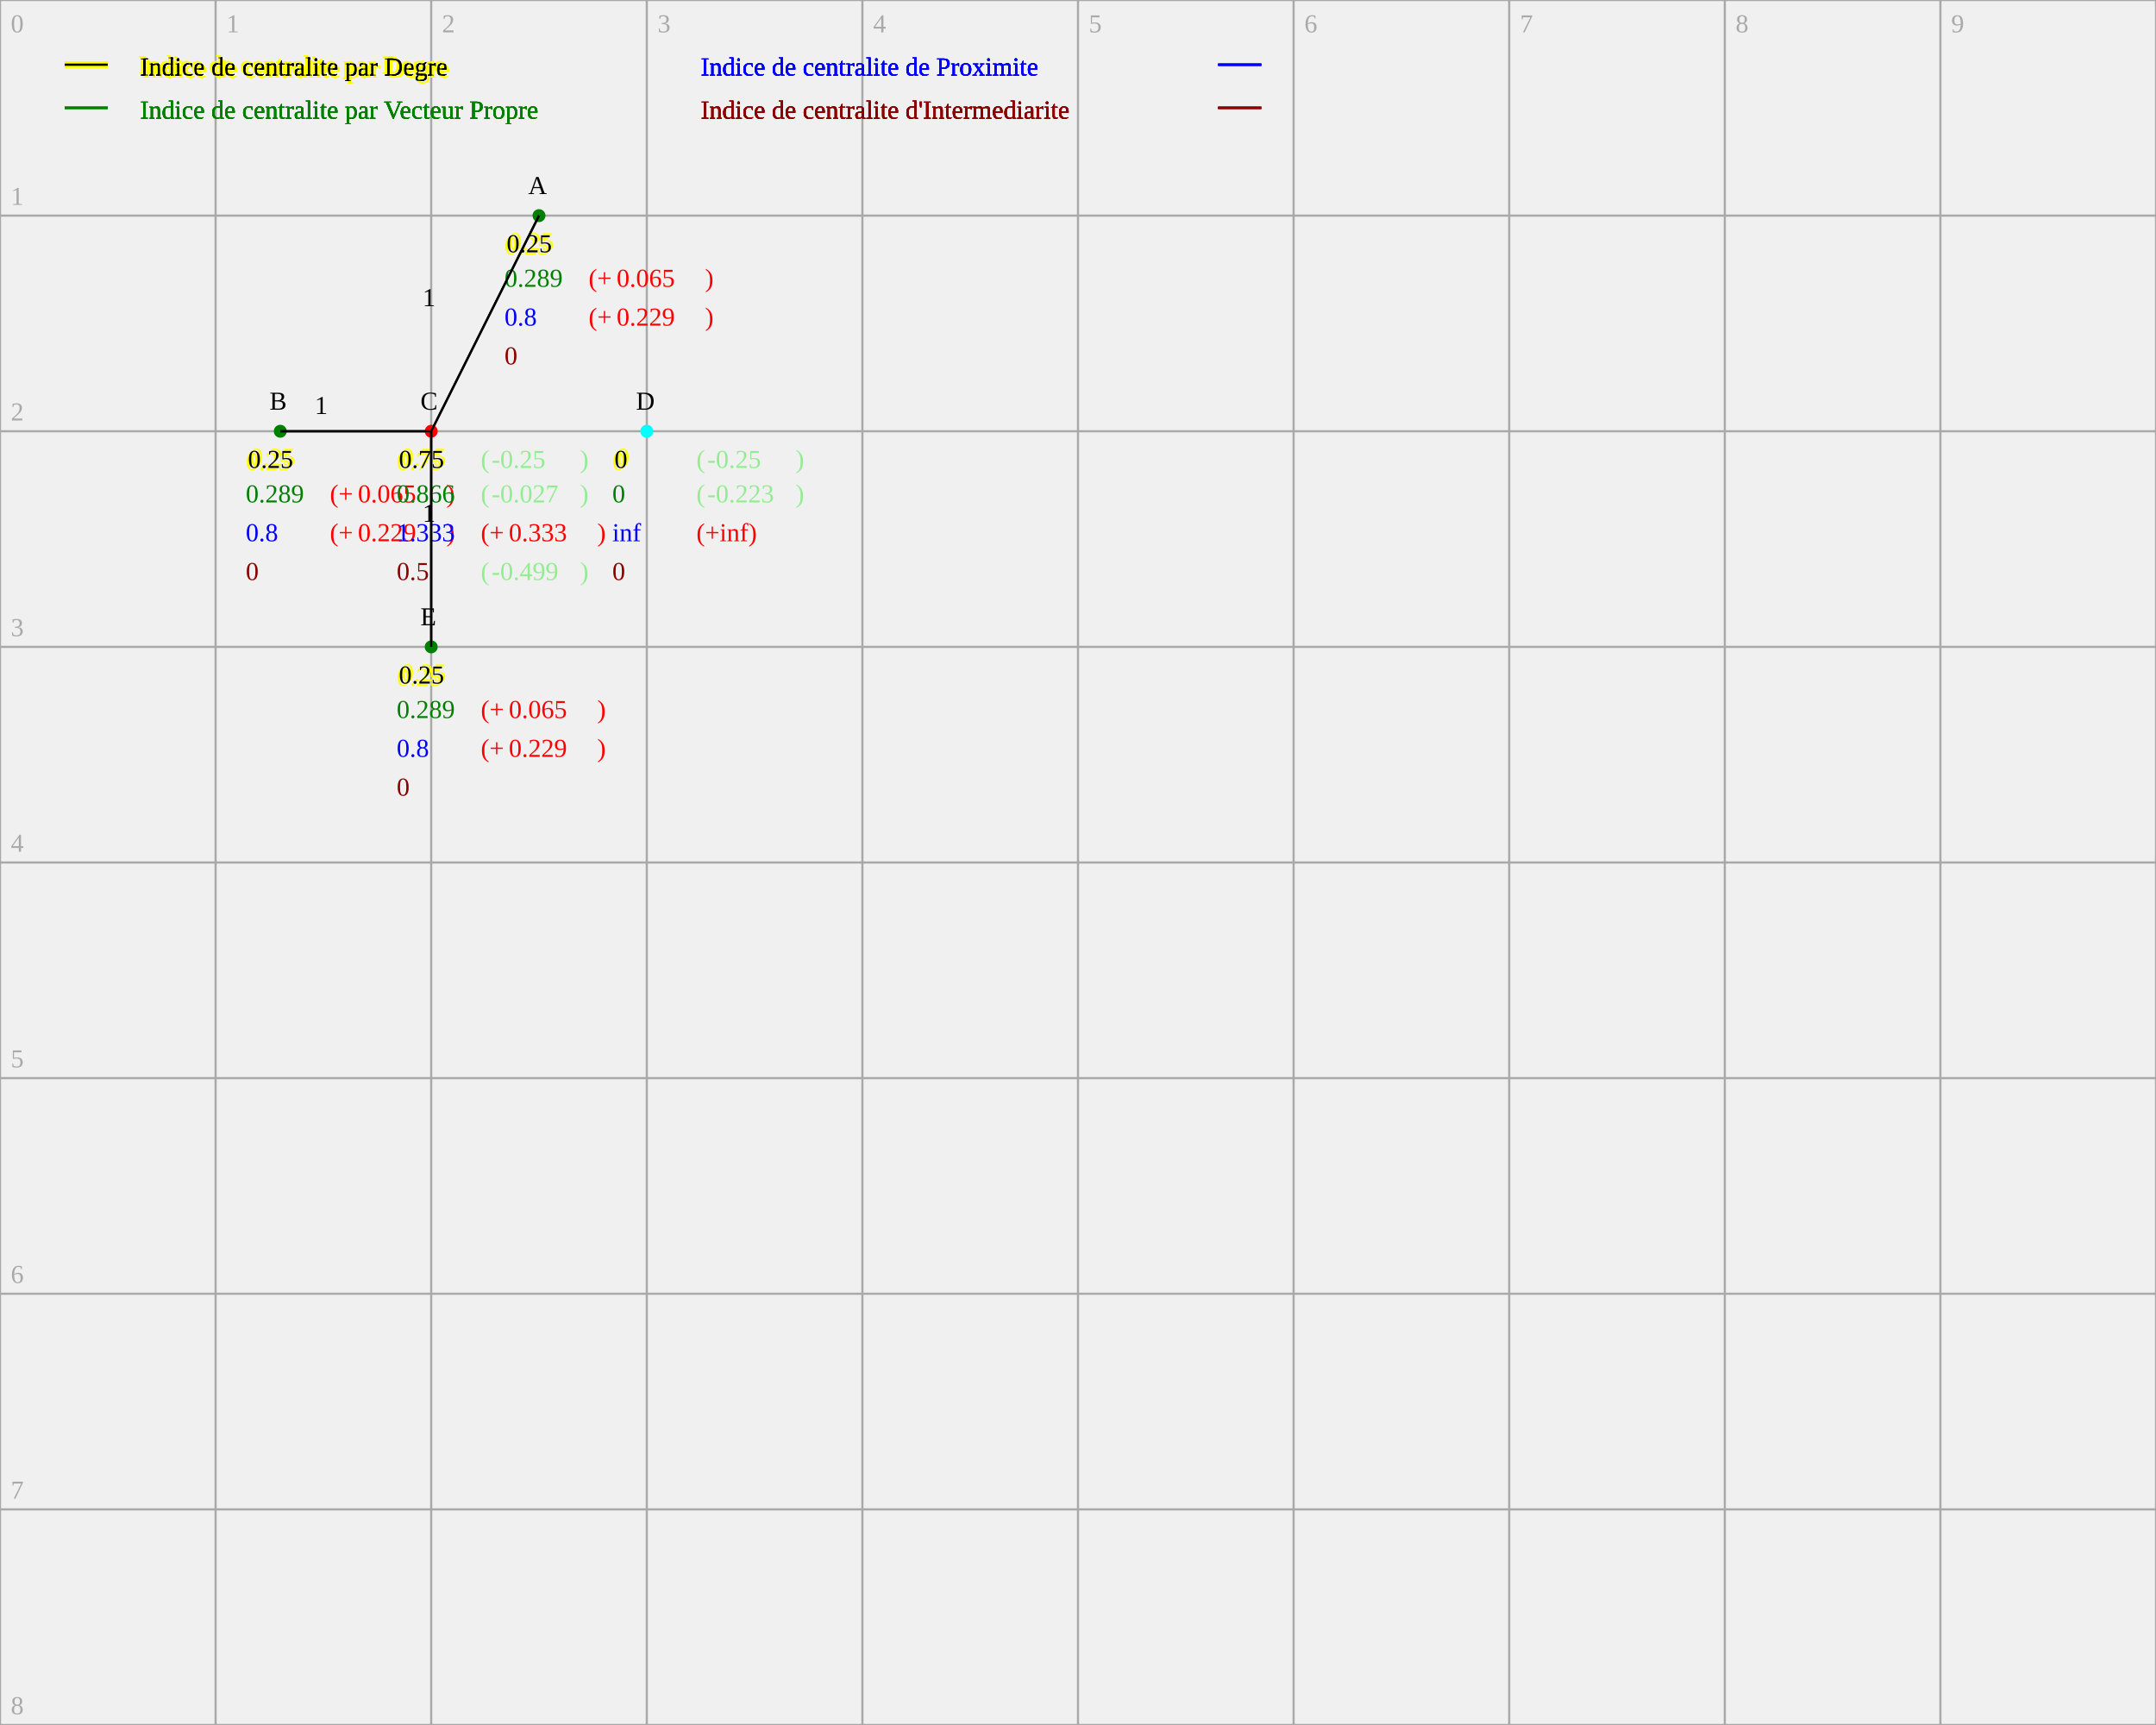
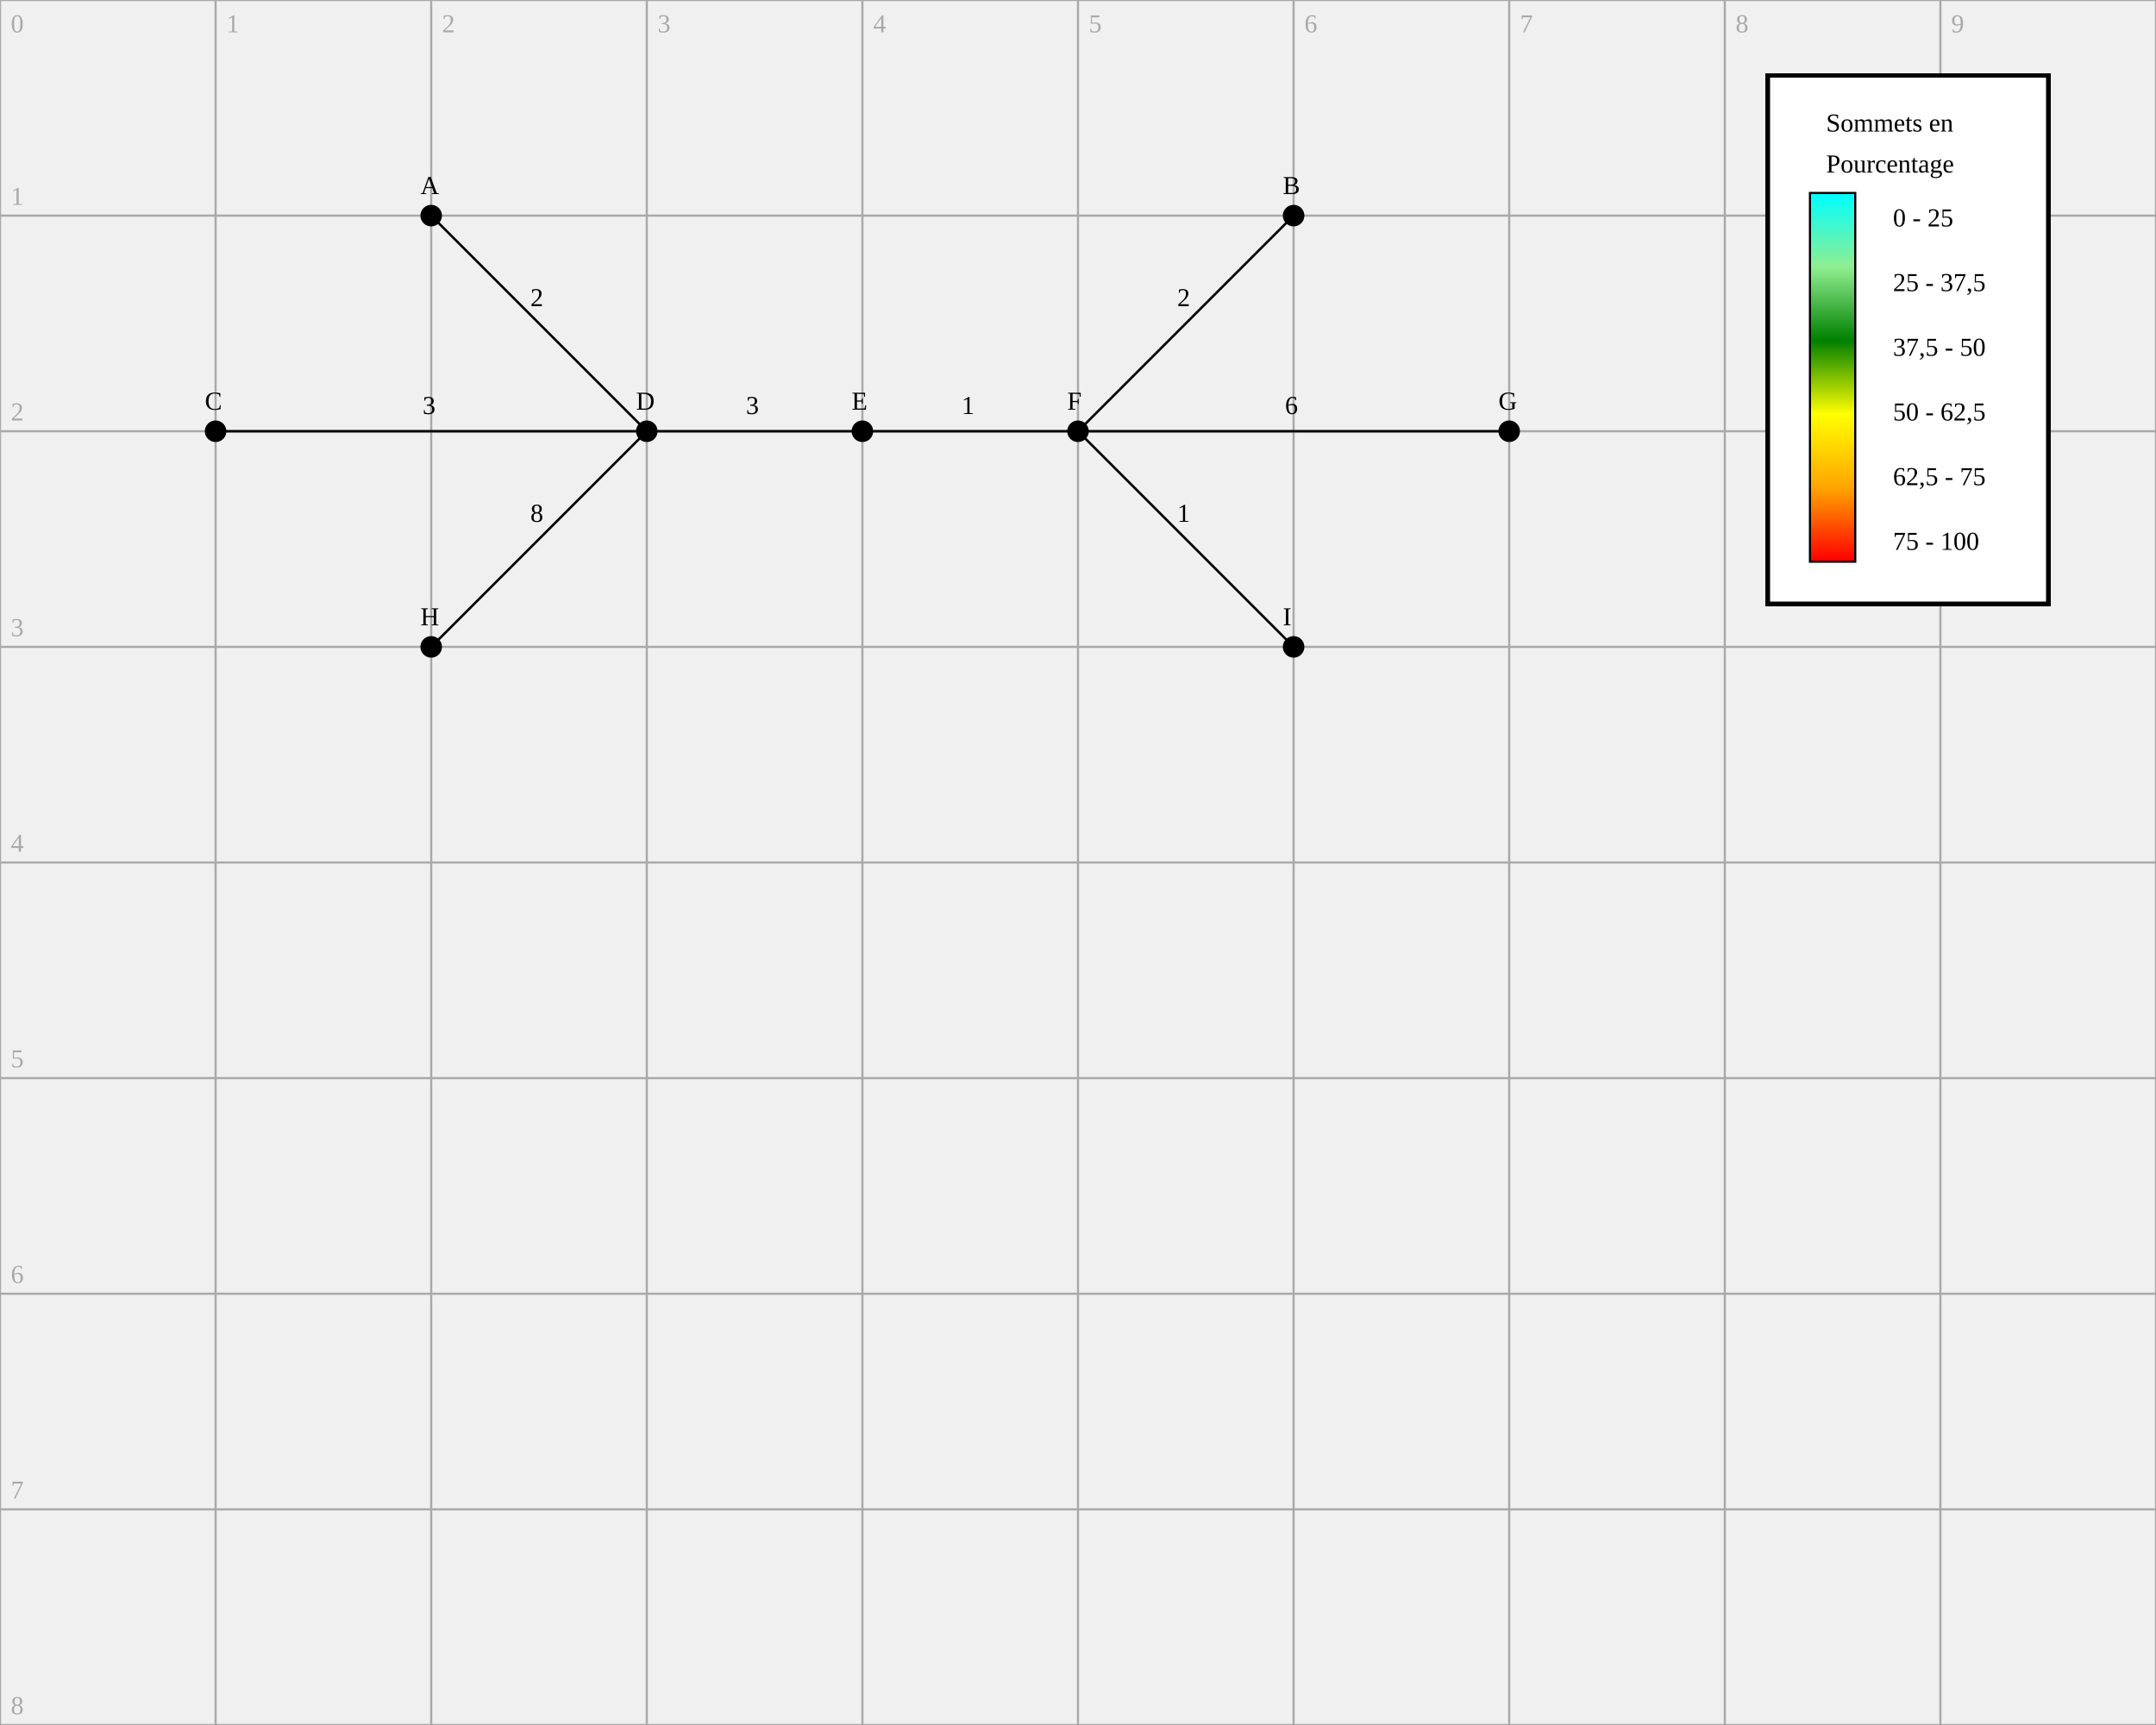
<svg xmlns="http://www.w3.org/2000/svg" version="1.1" width="1000" height="800">
  <line x1="0" y1="0" x2="1000" y2="0" stroke="darkgrey" />
  <text x="5" y="-5" fill="darkgrey">0</text>
  <line x1="0" y1="100" x2="1000" y2="100" stroke="darkgrey" />
  <text x="5" y="95" fill="darkgrey">1</text>
  <line x1="0" y1="200" x2="1000" y2="200" stroke="darkgrey" />
  <text x="5" y="195" fill="darkgrey">2</text>
  <line x1="0" y1="300" x2="1000" y2="300" stroke="darkgrey" />
  <text x="5" y="295" fill="darkgrey">3</text>
  <line x1="0" y1="400" x2="1000" y2="400" stroke="darkgrey" />
  <text x="5" y="395" fill="darkgrey">4</text>
  <line x1="0" y1="500" x2="1000" y2="500" stroke="darkgrey" />
  <text x="5" y="495" fill="darkgrey">5</text>
  <line x1="0" y1="600" x2="1000" y2="600" stroke="darkgrey" />
  <text x="5" y="595" fill="darkgrey">6</text>
  <line x1="0" y1="700" x2="1000" y2="700" stroke="darkgrey" />
  <text x="5" y="695" fill="darkgrey">7</text>
  <line x1="0" y1="800" x2="1000" y2="800" stroke="darkgrey" />
  <text x="5" y="795" fill="darkgrey">8</text>
  <line x1="0" y1="0" x2="0" y2="800" stroke="darkgrey" />
  <text x="5" y="15" fill="darkgrey">0</text>
  <line x1="100" y1="0" x2="100" y2="800" stroke="darkgrey" />
  <text x="105" y="15" fill="darkgrey">1</text>
  <line x1="200" y1="0" x2="200" y2="800" stroke="darkgrey" />
  <text x="205" y="15" fill="darkgrey">2</text>
  <line x1="300" y1="0" x2="300" y2="800" stroke="darkgrey" />
  <text x="305" y="15" fill="darkgrey">3</text>
  <line x1="400" y1="0" x2="400" y2="800" stroke="darkgrey" />
  <text x="405" y="15" fill="darkgrey">4</text>
  <line x1="500" y1="0" x2="500" y2="800" stroke="darkgrey" />
  <text x="505" y="15" fill="darkgrey">5</text>
  <line x1="600" y1="0" x2="600" y2="800" stroke="darkgrey" />
  <text x="605" y="15" fill="darkgrey">6</text>
  <line x1="700" y1="0" x2="700" y2="800" stroke="darkgrey" />
  <text x="705" y="15" fill="darkgrey">7</text>
  <line x1="800" y1="0" x2="800" y2="800" stroke="darkgrey" />
  <text x="805" y="15" fill="darkgrey">8</text>
  <line x1="900" y1="0" x2="900" y2="800" stroke="darkgrey" />
  <text x="905" y="15" fill="darkgrey">9</text>
  <line x1="1000" y1="0" x2="1000" y2="800" stroke="darkgrey" />
  <text x="1005" y="15" fill="darkgrey">10</text>
-   <circle cx="250" cy="100" r="3" fill="green" />
-   <text x="245" y="90" fill="black">A</text>
-   <text x="236" y="116" fill="yellow">0.25</text>
-   <text x="234" y="118" fill="yellow">0.25</text>
-   <text x="235" y="117" fill="black">0.25</text>
-   <line x1="30" y1="31" x2="50" y2="31" stroke="yellow" />
-   <line x1="30" y1="29" x2="50" y2="29" stroke="yellow" />
-   <line x1="30" y1="30" x2="50" y2="30" stroke="black" />
-   <text x="66" y="36" fill="yellow">Indice de centralite par Degre</text>
-   <text x="64" y="34" fill="yellow">Indice de centralite par Degre</text>
-   <text x="65" y="35" fill="black">Indice de centralite par Degre</text>
-   <text x="273" y="133" fill="red">(</text>
-   <text x="277" y="133" fill="red">+</text>
-   <text x="327" y="133" fill="red">)</text>
-   <text x="286" y="133" fill="red">0.065</text>
-   <text x="234" y="133" fill="green">0.289</text>
-   <line x1="30" y1="50" x2="50" y2="50" stroke="green" />
-   <text x="65" y="55" fill="green">Indice de centralite par Vecteur Propre</text>
-   <text x="273" y="151" fill="red">(</text>
-   <text x="277" y="151" fill="red">+</text>
-   <text x="327" y="151" fill="red">)</text>
-   <text x="286" y="151" fill="red">0.229</text>
-   <text x="234" y="151" fill="blue">0.8</text>
-   <line x1="565" y1="30" x2="585" y2="30" stroke="blue" />
-   <text x="325" y="35" fill="blue">Indice de centralite de Proximite</text>
-   <text x="234" y="169" fill="darkred">0</text>
-   <line x1="565" y1="50" x2="585" y2="50" stroke="darkred" />
-   <text x="325" y="55" fill="darkred">Indice de centralite d'Intermediarite</text>
-   <line x1="250" y1="100" x2="200" y2="200" stroke="black" />
-   <text x="196" y="142" fill="black">1</text>
-   <circle cx="130" cy="200" r="3" fill="green" />
-   <text x="125" y="190" fill="black">B</text>
-   <text x="116" y="216" fill="yellow">0.25</text>
-   <text x="114" y="218" fill="yellow">0.25</text>
-   <text x="115" y="217" fill="black">0.25</text>
-   <line x1="30" y1="31" x2="50" y2="31" stroke="yellow" />
-   <line x1="30" y1="29" x2="50" y2="29" stroke="yellow" />
-   <line x1="30" y1="30" x2="50" y2="30" stroke="black" />
-   <text x="66" y="36" fill="yellow">Indice de centralite par Degre</text>
-   <text x="64" y="34" fill="yellow">Indice de centralite par Degre</text>
-   <text x="65" y="35" fill="black">Indice de centralite par Degre</text>
-   <text x="153" y="233" fill="red">(</text>
-   <text x="157" y="233" fill="red">+</text>
-   <text x="207" y="233" fill="red">)</text>
-   <text x="166" y="233" fill="red">0.065</text>
-   <text x="114" y="233" fill="green">0.289</text>
-   <line x1="30" y1="50" x2="50" y2="50" stroke="green" />
-   <text x="65" y="55" fill="green">Indice de centralite par Vecteur Propre</text>
-   <text x="153" y="251" fill="red">(</text>
-   <text x="157" y="251" fill="red">+</text>
-   <text x="207" y="251" fill="red">)</text>
-   <text x="166" y="251" fill="red">0.229</text>
-   <text x="114" y="251" fill="blue">0.8</text>
-   <line x1="565" y1="30" x2="585" y2="30" stroke="blue" />
-   <text x="325" y="35" fill="blue">Indice de centralite de Proximite</text>
-   <text x="114" y="269" fill="darkred">0</text>
-   <line x1="565" y1="50" x2="585" y2="50" stroke="darkred" />
-   <text x="325" y="55" fill="darkred">Indice de centralite d'Intermediarite</text>
-   <line x1="130" y1="200" x2="200" y2="200" stroke="black" />
-   <text x="146" y="192" fill="black">1</text>
-   <circle cx="200" cy="200" r="3" fill="red" />
-   <text x="195" y="190" fill="black">C</text>
-   <text x="223" y="217" fill="lightgreen">(</text>
-   <text x="269" y="217" fill="lightgreen">)</text>
-   <text x="228" y="217" fill="lightgreen">-0.25</text>
-   <text x="186" y="216" fill="yellow">0.75</text>
-   <text x="184" y="218" fill="yellow">0.75</text>
-   <text x="185" y="217" fill="black">0.75</text>
-   <line x1="30" y1="31" x2="50" y2="31" stroke="yellow" />
-   <line x1="30" y1="29" x2="50" y2="29" stroke="yellow" />
-   <line x1="30" y1="30" x2="50" y2="30" stroke="black" />
-   <text x="66" y="36" fill="yellow">Indice de centralite par Degre</text>
-   <text x="64" y="34" fill="yellow">Indice de centralite par Degre</text>
-   <text x="65" y="35" fill="black">Indice de centralite par Degre</text>
-   <text x="223" y="233" fill="lightgreen">(</text>
-   <text x="269" y="233" fill="lightgreen">)</text>
-   <text x="228" y="233" fill="lightgreen">-0.027</text>
-   <text x="184" y="233" fill="green">0.866</text>
-   <line x1="30" y1="50" x2="50" y2="50" stroke="green" />
-   <text x="65" y="55" fill="green">Indice de centralite par Vecteur Propre</text>
-   <text x="223" y="251" fill="red">(</text>
-   <text x="227" y="251" fill="red">+</text>
-   <text x="277" y="251" fill="red">)</text>
-   <text x="236" y="251" fill="red">0.333</text>
-   <text x="184" y="251" fill="blue">1.333</text>
-   <line x1="565" y1="30" x2="585" y2="30" stroke="blue" />
-   <text x="325" y="35" fill="blue">Indice de centralite de Proximite</text>
-   <text x="223" y="269" fill="lightgreen">(</text>
-   <text x="269" y="269" fill="lightgreen">)</text>
-   <text x="228" y="269" fill="lightgreen">-0.499</text>
-   <text x="184" y="269" fill="darkred">0.5</text>
-   <line x1="565" y1="50" x2="585" y2="50" stroke="darkred" />
-   <text x="325" y="55" fill="darkred">Indice de centralite d'Intermediarite</text>
-   <line x1="200" y1="200" x2="250" y2="100" stroke="black" />
-   <line x1="200" y1="200" x2="130" y2="200" stroke="black" />
-   <line x1="200" y1="200" x2="200" y2="300" stroke="black" />
-   <text x="196" y="242" fill="black">1</text>
-   <circle cx="300" cy="200" r="3" fill="cyan" />
+   <polygon points=" 820,35 820,280 950,280 950,35" style="fill:white;stroke:black;stroke-width:2" />
+   <text x="847" y="61" fill="black">Sommets en</text>
+   <text x="847" y="80" fill="black">Pourcentage</text>
+   <circle cx="850" cy="100" r="8" fill="cyan" />
+   <circle cx="850" cy="130" r="8" fill="lightgreen" />
+   <circle cx="850" cy="160" r="8" fill="green" />
+   <circle cx="850" cy="190" r="8" fill="yellow" />
+   <circle cx="850" cy="220" r="8" fill="orange" />
+   <circle cx="850" cy="250" r="8" fill="red" />
+   <text x="878" y="105" fill="black">0 - 25</text>
+   <text x="878" y="135" fill="black">25 - 37,5</text>
+   <text x="878" y="165" fill="black">37,5 - 50</text>
+   <text x="878" y="195" fill="black">50 - 62,5</text>
+   <text x="878" y="225" fill="black">62,5 - 75</text>
+   <text x="878" y="255" fill="black">75 - 100</text>
+   <polygon points=" 840,90 840,260 860,260 860,90" style="fill:url(#redrect);stroke:black;stroke-width:2" />
+   <polygon points=" 840,90 840,130 860,130 860,90" style="fill:url(#bluerect)" />
+   <polygon points=" 840,129 840,148 860,148 860,129" style="fill:url(#greenrect)" />
+   <polygon points=" 840,190 840,214 860,214 860,190" style="fill:yellow" />
+   <polygon points=" 840,147 840,191 860,191 860,147" style="fill:url(#yellowrect)" />
+   <polygon points=" 840,213 840,260 860,260 860,213" style="fill:url(#redrect)" />
+   <polygon points=" 840,90 840,260 860,260 860,90" style="fill:url(#testrect)" />
+   <circle cx="200" cy="100" r="5" fill="black" />
+   <text x="195" y="90" fill="black">A</text>
+   <line x1="200" y1="100" x2="300" y2="200" stroke="black" />
+   <text x="246" y="142" fill="black">2</text>
+   <polygon points=" 820,35 820,280 950,280 950,35" style="fill:white;stroke:black;stroke-width:2" />
+   <text x="847" y="61" fill="black">Sommets en</text>
+   <text x="847" y="80" fill="black">Pourcentage</text>
+   <circle cx="850" cy="100" r="8" fill="cyan" />
+   <circle cx="850" cy="130" r="8" fill="lightgreen" />
+   <circle cx="850" cy="160" r="8" fill="green" />
+   <circle cx="850" cy="190" r="8" fill="yellow" />
+   <circle cx="850" cy="220" r="8" fill="orange" />
+   <circle cx="850" cy="250" r="8" fill="red" />
+   <text x="878" y="105" fill="black">0 - 25</text>
+   <text x="878" y="135" fill="black">25 - 37,5</text>
+   <text x="878" y="165" fill="black">37,5 - 50</text>
+   <text x="878" y="195" fill="black">50 - 62,5</text>
+   <text x="878" y="225" fill="black">62,5 - 75</text>
+   <text x="878" y="255" fill="black">75 - 100</text>
+   <polygon points=" 840,90 840,260 860,260 860,90" style="fill:url(#redrect);stroke:black;stroke-width:2" />
+   <polygon points=" 840,90 840,130 860,130 860,90" style="fill:url(#bluerect)" />
+   <polygon points=" 840,129 840,148 860,148 860,129" style="fill:url(#greenrect)" />
+   <polygon points=" 840,190 840,214 860,214 860,190" style="fill:yellow" />
+   <polygon points=" 840,147 840,191 860,191 860,147" style="fill:url(#yellowrect)" />
+   <polygon points=" 840,213 840,260 860,260 860,213" style="fill:url(#redrect)" />
+   <polygon points=" 840,90 840,260 860,260 860,90" style="fill:url(#testrect)" />
+   <circle cx="600" cy="100" r="5" fill="black" />
+   <text x="595" y="90" fill="black">B</text>
+   <line x1="600" y1="100" x2="500" y2="200" stroke="black" />
+   <text x="546" y="142" fill="black">2</text>
+   <polygon points=" 820,35 820,280 950,280 950,35" style="fill:white;stroke:black;stroke-width:2" />
+   <text x="847" y="61" fill="black">Sommets en</text>
+   <text x="847" y="80" fill="black">Pourcentage</text>
+   <circle cx="850" cy="100" r="8" fill="cyan" />
+   <circle cx="850" cy="130" r="8" fill="lightgreen" />
+   <circle cx="850" cy="160" r="8" fill="green" />
+   <circle cx="850" cy="190" r="8" fill="yellow" />
+   <circle cx="850" cy="220" r="8" fill="orange" />
+   <circle cx="850" cy="250" r="8" fill="red" />
+   <text x="878" y="105" fill="black">0 - 25</text>
+   <text x="878" y="135" fill="black">25 - 37,5</text>
+   <text x="878" y="165" fill="black">37,5 - 50</text>
+   <text x="878" y="195" fill="black">50 - 62,5</text>
+   <text x="878" y="225" fill="black">62,5 - 75</text>
+   <text x="878" y="255" fill="black">75 - 100</text>
+   <polygon points=" 840,90 840,260 860,260 860,90" style="fill:url(#redrect);stroke:black;stroke-width:2" />
+   <polygon points=" 840,90 840,130 860,130 860,90" style="fill:url(#bluerect)" />
+   <polygon points=" 840,129 840,148 860,148 860,129" style="fill:url(#greenrect)" />
+   <polygon points=" 840,190 840,214 860,214 860,190" style="fill:yellow" />
+   <polygon points=" 840,147 840,191 860,191 860,147" style="fill:url(#yellowrect)" />
+   <polygon points=" 840,213 840,260 860,260 860,213" style="fill:url(#redrect)" />
+   <polygon points=" 840,90 840,260 860,260 860,90" style="fill:url(#testrect)" />
+   <circle cx="100" cy="200" r="5" fill="black" />
+   <text x="95" y="190" fill="black">C</text>
+   <line x1="100" y1="200" x2="300" y2="200" stroke="black" />
+   <text x="196" y="192" fill="black">3</text>
+   <polygon points=" 820,35 820,280 950,280 950,35" style="fill:white;stroke:black;stroke-width:2" />
+   <text x="847" y="61" fill="black">Sommets en</text>
+   <text x="847" y="80" fill="black">Pourcentage</text>
+   <circle cx="850" cy="100" r="8" fill="cyan" />
+   <circle cx="850" cy="130" r="8" fill="lightgreen" />
+   <circle cx="850" cy="160" r="8" fill="green" />
+   <circle cx="850" cy="190" r="8" fill="yellow" />
+   <circle cx="850" cy="220" r="8" fill="orange" />
+   <circle cx="850" cy="250" r="8" fill="red" />
+   <text x="878" y="105" fill="black">0 - 25</text>
+   <text x="878" y="135" fill="black">25 - 37,5</text>
+   <text x="878" y="165" fill="black">37,5 - 50</text>
+   <text x="878" y="195" fill="black">50 - 62,5</text>
+   <text x="878" y="225" fill="black">62,5 - 75</text>
+   <text x="878" y="255" fill="black">75 - 100</text>
+   <polygon points=" 840,90 840,260 860,260 860,90" style="fill:url(#redrect);stroke:black;stroke-width:2" />
+   <polygon points=" 840,90 840,130 860,130 860,90" style="fill:url(#bluerect)" />
+   <polygon points=" 840,129 840,148 860,148 860,129" style="fill:url(#greenrect)" />
+   <polygon points=" 840,190 840,214 860,214 860,190" style="fill:yellow" />
+   <polygon points=" 840,147 840,191 860,191 860,147" style="fill:url(#yellowrect)" />
+   <polygon points=" 840,213 840,260 860,260 860,213" style="fill:url(#redrect)" />
+   <polygon points=" 840,90 840,260 860,260 860,90" style="fill:url(#testrect)" />
+   <circle cx="300" cy="200" r="5" fill="black" />
  <text x="295" y="190" fill="black">D</text>
-   <text x="323" y="217" fill="lightgreen">(</text>
-   <text x="369" y="217" fill="lightgreen">)</text>
-   <text x="328" y="217" fill="lightgreen">-0.25</text>
-   <text x="286" y="216" fill="yellow">0</text>
-   <text x="284" y="218" fill="yellow">0</text>
-   <text x="285" y="217" fill="black">0</text>
-   <line x1="30" y1="31" x2="50" y2="31" stroke="yellow" />
-   <line x1="30" y1="29" x2="50" y2="29" stroke="yellow" />
-   <line x1="30" y1="30" x2="50" y2="30" stroke="black" />
-   <text x="66" y="36" fill="yellow">Indice de centralite par Degre</text>
-   <text x="64" y="34" fill="yellow">Indice de centralite par Degre</text>
-   <text x="65" y="35" fill="black">Indice de centralite par Degre</text>
-   <text x="323" y="233" fill="lightgreen">(</text>
-   <text x="369" y="233" fill="lightgreen">)</text>
-   <text x="328" y="233" fill="lightgreen">-0.223</text>
-   <text x="284" y="233" fill="green">0</text>
-   <line x1="30" y1="50" x2="50" y2="50" stroke="green" />
-   <text x="65" y="55" fill="green">Indice de centralite par Vecteur Propre</text>
-   <text x="323" y="251" fill="red">(+inf)</text>
-   <text x="284" y="251" fill="blue">inf</text>
-   <line x1="565" y1="30" x2="585" y2="30" stroke="blue" />
-   <text x="325" y="35" fill="blue">Indice de centralite de Proximite</text>
-   <text x="284" y="269" fill="darkred">0</text>
-   <line x1="565" y1="50" x2="585" y2="50" stroke="darkred" />
-   <text x="325" y="55" fill="darkred">Indice de centralite d'Intermediarite</text>
-   <circle cx="200" cy="300" r="3" fill="green" />
-   <text x="195" y="290" fill="black">E</text>
-   <text x="186" y="316" fill="yellow">0.25</text>
-   <text x="184" y="318" fill="yellow">0.25</text>
-   <text x="185" y="317" fill="black">0.25</text>
-   <line x1="30" y1="31" x2="50" y2="31" stroke="yellow" />
-   <line x1="30" y1="29" x2="50" y2="29" stroke="yellow" />
-   <line x1="30" y1="30" x2="50" y2="30" stroke="black" />
-   <text x="66" y="36" fill="yellow">Indice de centralite par Degre</text>
-   <text x="64" y="34" fill="yellow">Indice de centralite par Degre</text>
-   <text x="65" y="35" fill="black">Indice de centralite par Degre</text>
-   <text x="223" y="333" fill="red">(</text>
-   <text x="227" y="333" fill="red">+</text>
-   <text x="277" y="333" fill="red">)</text>
-   <text x="236" y="333" fill="red">0.065</text>
-   <text x="184" y="333" fill="green">0.289</text>
-   <line x1="30" y1="50" x2="50" y2="50" stroke="green" />
-   <text x="65" y="55" fill="green">Indice de centralite par Vecteur Propre</text>
-   <text x="223" y="351" fill="red">(</text>
-   <text x="227" y="351" fill="red">+</text>
-   <text x="277" y="351" fill="red">)</text>
-   <text x="236" y="351" fill="red">0.229</text>
-   <text x="184" y="351" fill="blue">0.8</text>
-   <line x1="565" y1="30" x2="585" y2="30" stroke="blue" />
-   <text x="325" y="35" fill="blue">Indice de centralite de Proximite</text>
-   <text x="184" y="369" fill="darkred">0</text>
-   <line x1="565" y1="50" x2="585" y2="50" stroke="darkred" />
-   <text x="325" y="55" fill="darkred">Indice de centralite d'Intermediarite</text>
-   <line x1="200" y1="300" x2="200" y2="200" stroke="black" />
+   <line x1="300" y1="200" x2="200" y2="100" stroke="black" />
+   <line x1="300" y1="200" x2="100" y2="200" stroke="black" />
+   <line x1="300" y1="200" x2="400" y2="200" stroke="black" />
+   <text x="346" y="192" fill="black">3</text>
+   <line x1="300" y1="200" x2="200" y2="300" stroke="black" />
+   <polygon points=" 820,35 820,280 950,280 950,35" style="fill:white;stroke:black;stroke-width:2" />
+   <text x="847" y="61" fill="black">Sommets en</text>
+   <text x="847" y="80" fill="black">Pourcentage</text>
+   <circle cx="850" cy="100" r="8" fill="cyan" />
+   <circle cx="850" cy="130" r="8" fill="lightgreen" />
+   <circle cx="850" cy="160" r="8" fill="green" />
+   <circle cx="850" cy="190" r="8" fill="yellow" />
+   <circle cx="850" cy="220" r="8" fill="orange" />
+   <circle cx="850" cy="250" r="8" fill="red" />
+   <text x="878" y="105" fill="black">0 - 25</text>
+   <text x="878" y="135" fill="black">25 - 37,5</text>
+   <text x="878" y="165" fill="black">37,5 - 50</text>
+   <text x="878" y="195" fill="black">50 - 62,5</text>
+   <text x="878" y="225" fill="black">62,5 - 75</text>
+   <text x="878" y="255" fill="black">75 - 100</text>
+   <polygon points=" 840,90 840,260 860,260 860,90" style="fill:url(#redrect);stroke:black;stroke-width:2" />
+   <polygon points=" 840,90 840,130 860,130 860,90" style="fill:url(#bluerect)" />
+   <polygon points=" 840,129 840,148 860,148 860,129" style="fill:url(#greenrect)" />
+   <polygon points=" 840,190 840,214 860,214 860,190" style="fill:yellow" />
+   <polygon points=" 840,147 840,191 860,191 860,147" style="fill:url(#yellowrect)" />
+   <polygon points=" 840,213 840,260 860,260 860,213" style="fill:url(#redrect)" />
+   <polygon points=" 840,90 840,260 860,260 860,90" style="fill:url(#testrect)" />
+   <circle cx="400" cy="200" r="5" fill="black" />
+   <text x="395" y="190" fill="black">E</text>
+   <line x1="400" y1="200" x2="300" y2="200" stroke="black" />
+   <line x1="400" y1="200" x2="500" y2="200" stroke="black" />
+   <text x="446" y="192" fill="black">1</text>
+   <polygon points=" 820,35 820,280 950,280 950,35" style="fill:white;stroke:black;stroke-width:2" />
+   <text x="847" y="61" fill="black">Sommets en</text>
+   <text x="847" y="80" fill="black">Pourcentage</text>
+   <circle cx="850" cy="100" r="8" fill="cyan" />
+   <circle cx="850" cy="130" r="8" fill="lightgreen" />
+   <circle cx="850" cy="160" r="8" fill="green" />
+   <circle cx="850" cy="190" r="8" fill="yellow" />
+   <circle cx="850" cy="220" r="8" fill="orange" />
+   <circle cx="850" cy="250" r="8" fill="red" />
+   <text x="878" y="105" fill="black">0 - 25</text>
+   <text x="878" y="135" fill="black">25 - 37,5</text>
+   <text x="878" y="165" fill="black">37,5 - 50</text>
+   <text x="878" y="195" fill="black">50 - 62,5</text>
+   <text x="878" y="225" fill="black">62,5 - 75</text>
+   <text x="878" y="255" fill="black">75 - 100</text>
+   <polygon points=" 840,90 840,260 860,260 860,90" style="fill:url(#redrect);stroke:black;stroke-width:2" />
+   <polygon points=" 840,90 840,130 860,130 860,90" style="fill:url(#bluerect)" />
+   <polygon points=" 840,129 840,148 860,148 860,129" style="fill:url(#greenrect)" />
+   <polygon points=" 840,190 840,214 860,214 860,190" style="fill:yellow" />
+   <polygon points=" 840,147 840,191 860,191 860,147" style="fill:url(#yellowrect)" />
+   <polygon points=" 840,213 840,260 860,260 860,213" style="fill:url(#redrect)" />
+   <polygon points=" 840,90 840,260 860,260 860,90" style="fill:url(#testrect)" />
+   <circle cx="500" cy="200" r="5" fill="black" />
+   <text x="495" y="190" fill="black">F</text>
+   <line x1="500" y1="200" x2="600" y2="100" stroke="black" />
+   <line x1="500" y1="200" x2="400" y2="200" stroke="black" />
+   <line x1="500" y1="200" x2="700" y2="200" stroke="black" />
+   <text x="596" y="192" fill="black">6</text>
+   <line x1="500" y1="200" x2="600" y2="300" stroke="black" />
+   <polygon points=" 820,35 820,280 950,280 950,35" style="fill:white;stroke:black;stroke-width:2" />
+   <text x="847" y="61" fill="black">Sommets en</text>
+   <text x="847" y="80" fill="black">Pourcentage</text>
+   <circle cx="850" cy="100" r="8" fill="cyan" />
+   <circle cx="850" cy="130" r="8" fill="lightgreen" />
+   <circle cx="850" cy="160" r="8" fill="green" />
+   <circle cx="850" cy="190" r="8" fill="yellow" />
+   <circle cx="850" cy="220" r="8" fill="orange" />
+   <circle cx="850" cy="250" r="8" fill="red" />
+   <text x="878" y="105" fill="black">0 - 25</text>
+   <text x="878" y="135" fill="black">25 - 37,5</text>
+   <text x="878" y="165" fill="black">37,5 - 50</text>
+   <text x="878" y="195" fill="black">50 - 62,5</text>
+   <text x="878" y="225" fill="black">62,5 - 75</text>
+   <text x="878" y="255" fill="black">75 - 100</text>
+   <polygon points=" 840,90 840,260 860,260 860,90" style="fill:url(#redrect);stroke:black;stroke-width:2" />
+   <polygon points=" 840,90 840,130 860,130 860,90" style="fill:url(#bluerect)" />
+   <polygon points=" 840,129 840,148 860,148 860,129" style="fill:url(#greenrect)" />
+   <polygon points=" 840,190 840,214 860,214 860,190" style="fill:yellow" />
+   <polygon points=" 840,147 840,191 860,191 860,147" style="fill:url(#yellowrect)" />
+   <polygon points=" 840,213 840,260 860,260 860,213" style="fill:url(#redrect)" />
+   <polygon points=" 840,90 840,260 860,260 860,90" style="fill:url(#testrect)" />
+   <circle cx="700" cy="200" r="5" fill="black" />
+   <text x="695" y="190" fill="black">G</text>
+   <line x1="700" y1="200" x2="500" y2="200" stroke="black" />
+   <polygon points=" 820,35 820,280 950,280 950,35" style="fill:white;stroke:black;stroke-width:2" />
+   <text x="847" y="61" fill="black">Sommets en</text>
+   <text x="847" y="80" fill="black">Pourcentage</text>
+   <circle cx="850" cy="100" r="8" fill="cyan" />
+   <circle cx="850" cy="130" r="8" fill="lightgreen" />
+   <circle cx="850" cy="160" r="8" fill="green" />
+   <circle cx="850" cy="190" r="8" fill="yellow" />
+   <circle cx="850" cy="220" r="8" fill="orange" />
+   <circle cx="850" cy="250" r="8" fill="red" />
+   <text x="878" y="105" fill="black">0 - 25</text>
+   <text x="878" y="135" fill="black">25 - 37,5</text>
+   <text x="878" y="165" fill="black">37,5 - 50</text>
+   <text x="878" y="195" fill="black">50 - 62,5</text>
+   <text x="878" y="225" fill="black">62,5 - 75</text>
+   <text x="878" y="255" fill="black">75 - 100</text>
+   <polygon points=" 840,90 840,260 860,260 860,90" style="fill:url(#redrect);stroke:black;stroke-width:2" />
+   <polygon points=" 840,90 840,130 860,130 860,90" style="fill:url(#bluerect)" />
+   <polygon points=" 840,129 840,148 860,148 860,129" style="fill:url(#greenrect)" />
+   <polygon points=" 840,190 840,214 860,214 860,190" style="fill:yellow" />
+   <polygon points=" 840,147 840,191 860,191 860,147" style="fill:url(#yellowrect)" />
+   <polygon points=" 840,213 840,260 860,260 860,213" style="fill:url(#redrect)" />
+   <polygon points=" 840,90 840,260 860,260 860,90" style="fill:url(#testrect)" />
+   <circle cx="200" cy="300" r="5" fill="black" />
+   <text x="195" y="290" fill="black">H</text>
+   <line x1="200" y1="300" x2="300" y2="200" stroke="black" />
+   <text x="246" y="242" fill="black">8</text>
+   <polygon points=" 820,35 820,280 950,280 950,35" style="fill:white;stroke:black;stroke-width:2" />
+   <text x="847" y="61" fill="black">Sommets en</text>
+   <text x="847" y="80" fill="black">Pourcentage</text>
+   <circle cx="850" cy="100" r="8" fill="cyan" />
+   <circle cx="850" cy="130" r="8" fill="lightgreen" />
+   <circle cx="850" cy="160" r="8" fill="green" />
+   <circle cx="850" cy="190" r="8" fill="yellow" />
+   <circle cx="850" cy="220" r="8" fill="orange" />
+   <circle cx="850" cy="250" r="8" fill="red" />
+   <text x="878" y="105" fill="black">0 - 25</text>
+   <text x="878" y="135" fill="black">25 - 37,5</text>
+   <text x="878" y="165" fill="black">37,5 - 50</text>
+   <text x="878" y="195" fill="black">50 - 62,5</text>
+   <text x="878" y="225" fill="black">62,5 - 75</text>
+   <text x="878" y="255" fill="black">75 - 100</text>
+   <polygon points=" 840,90 840,260 860,260 860,90" style="fill:url(#redrect);stroke:black;stroke-width:2" />
+   <polygon points=" 840,90 840,130 860,130 860,90" style="fill:url(#bluerect)" />
+   <polygon points=" 840,129 840,148 860,148 860,129" style="fill:url(#greenrect)" />
+   <polygon points=" 840,190 840,214 860,214 860,190" style="fill:yellow" />
+   <polygon points=" 840,147 840,191 860,191 860,147" style="fill:url(#yellowrect)" />
+   <polygon points=" 840,213 840,260 860,260 860,213" style="fill:url(#redrect)" />
+   <polygon points=" 840,90 840,260 860,260 860,90" style="fill:url(#testrect)" />
+   <circle cx="600" cy="300" r="5" fill="black" />
+   <text x="595" y="290" fill="black">I</text>
+   <line x1="600" y1="300" x2="500" y2="200" stroke="black" />
+   <text x="546" y="242" fill="black">1</text>
  <defs>
    <radialGradient id="redball" cx="30%" cy="30%" r="100%" fx="30%" fy="30%">
      <stop offset="0%" style="stop-color:rgb(255,250,250)" />
      <stop offset="3%" style="stop-color:rgb(255,250,250)" />
      <stop offset="7%" style="stop-color:rgb(255,160,160)" />
      <stop offset="70%" style="stop-color:rgb(255,0,0)" />
      <stop offset="100%" style="stop-color:rgb(255,0,0)" />
    </radialGradient>
    <radialGradient id="greenball" cx="30%" cy="30%" r="100%" fx="30%" fy="30%">
      <stop offset="0%" style="stop-color:rgb(250,255,250)" />
      <stop offset="3%" style="stop-color:rgb(250,255,250)" />
      <stop offset="7%" style="stop-color:rgb(160,255,160)" />
      <stop offset="70%" style="stop-color:rgb(0,255,0)" />
      <stop offset="100%" style="stop-color:rgb(0,255,0)" />
    </radialGradient>
    <radialGradient id="blueball" cx="30%" cy="30%" r="100%" fx="30%" fy="30%">
      <stop offset="0%" style="stop-color:rgb(250,250,255)" />
      <stop offset="3%" style="stop-color:rgb(250,250,255)" />
      <stop offset="7%" style="stop-color:rgb(160,160,255)" />
      <stop offset="70%" style="stop-color:rgb(0,0,255)" />
      <stop offset="100%" style="stop-color:rgb(0,255,0)" />
    </radialGradient>
    <radialGradient id="yellowball" cx="30%" cy="30%" r="100%" fx="30%" fy="30%">
      <stop offset="0%" style="stop-color:rgb(255,255,250)" />
      <stop offset="3%" style="stop-color:rgb(255,255,250)" />
      <stop offset="7%" style="stop-color:rgb(255,255,160)" />
      <stop offset="70%" style="stop-color:rgb(255,255,0)" />
      <stop offset="100%" style="stop-color:rgb(255,255,0)" />
    </radialGradient>
    <radialGradient id="greyball" cx="30%" cy="30%" r="100%" fx="30%" fy="30%">
      <stop offset="0%" style="stop-color:rgb(250,250,250)" />
      <stop offset="3%" style="stop-color:rgb(250,250,250)" />
      <stop offset="7%" style="stop-color:rgb(160,160,160)" />
      <stop offset="70%" style="stop-color:rgb(100,100,100)" />
      <stop offset="100%" style="stop-color:rgb(100,100,100)" />
    </radialGradient>
  </defs>
+   <defs>
+     <linearGradient id="rvbrect" x1="0%" y1="0%" x2="0%" y2="100%">
+       <stop offset="0%" style="stop-color:rgb(0,255,0)" />
+       <stop offset="50%" style="stop-color:rgb(0,0,255)" />
+       <stop offset="100%" style="stop-color:rgb(255,0,0)" />
+     </linearGradient>
+     <linearGradient id="testrect" x1="0%" y1="0%" x2="0%" y2="100%">
+       <stop offset="0%" style="stop-color:cyan" />
+       <stop offset="20%" style="stop-color:lightgreen" />
+       <stop offset="40%" style="stop-color:green" />
+       <stop offset="60%" style="stop-color:yellow" />
+       <stop offset="80%" style="stop-color:orange" />
+       <stop offset="100%" style="stop-color:red" />
+     </linearGradient>
+     <linearGradient id="bluerect" x1="0%" y1="0%" x2="0%" y2="100%">
+       <stop offset="0%" style="stop-color:rgb(0,255,255)" />
+       <stop offset="100%" style="stop-color:rgb(0,255,0)" />
+     </linearGradient>
+     <linearGradient id="greenrect" x1="0%" y1="0%" x2="0%" y2="100%">
+       <stop offset="0%" style="stop-color:rgb(0,255,0)" />
+       <stop offset="100%" style="stop-color:green" />
+     </linearGradient>
+     <linearGradient id="yellowrect" x1="0%" y1="0%" x2="0%" y2="100%">
+       <stop offset="0%" style="stop-color:green" />
+       <stop offset="100%" style="stop-color:rgb(255,255,0)" />
+     </linearGradient>
+     <linearGradient id="redrect" x1="0%" y1="0%" x2="0%" y2="100%">
+       <stop offset="0%" style="stop-color:rgb(255,250,0)" />
+       <stop offset="100%" style="stop-color:rgb(255,0,0)" />
+     </linearGradient>
+   </defs>
</svg>
